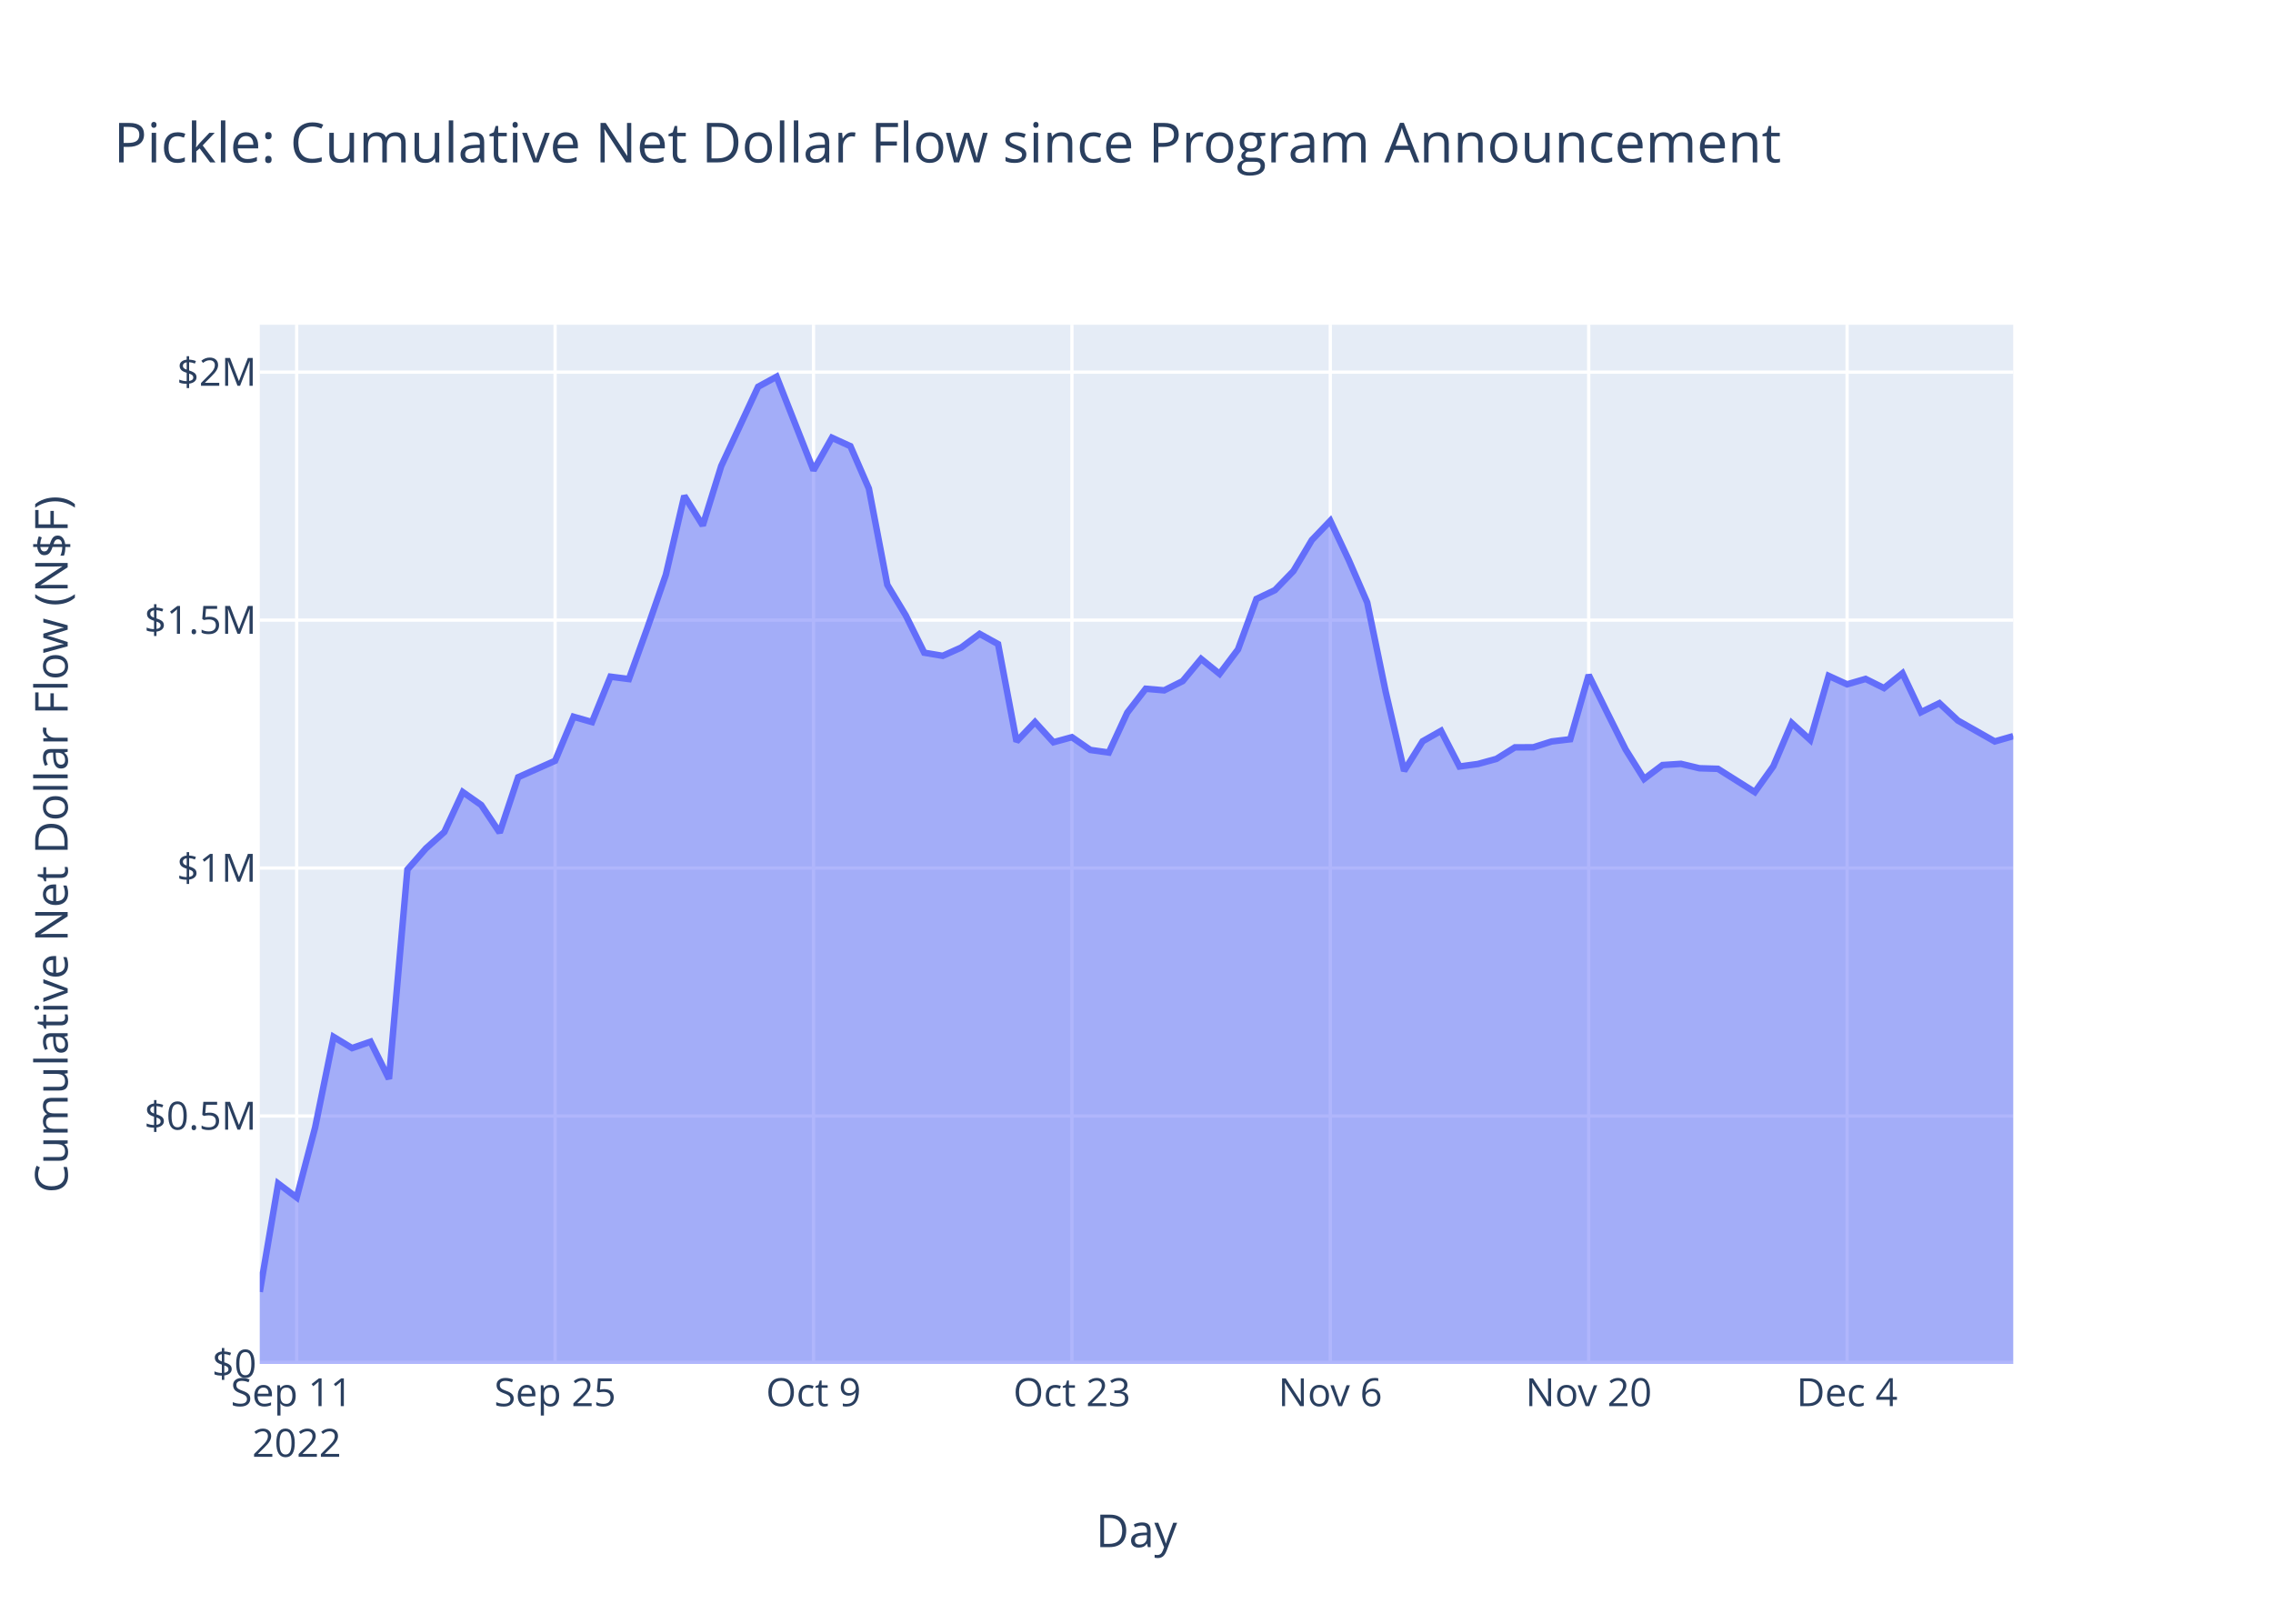
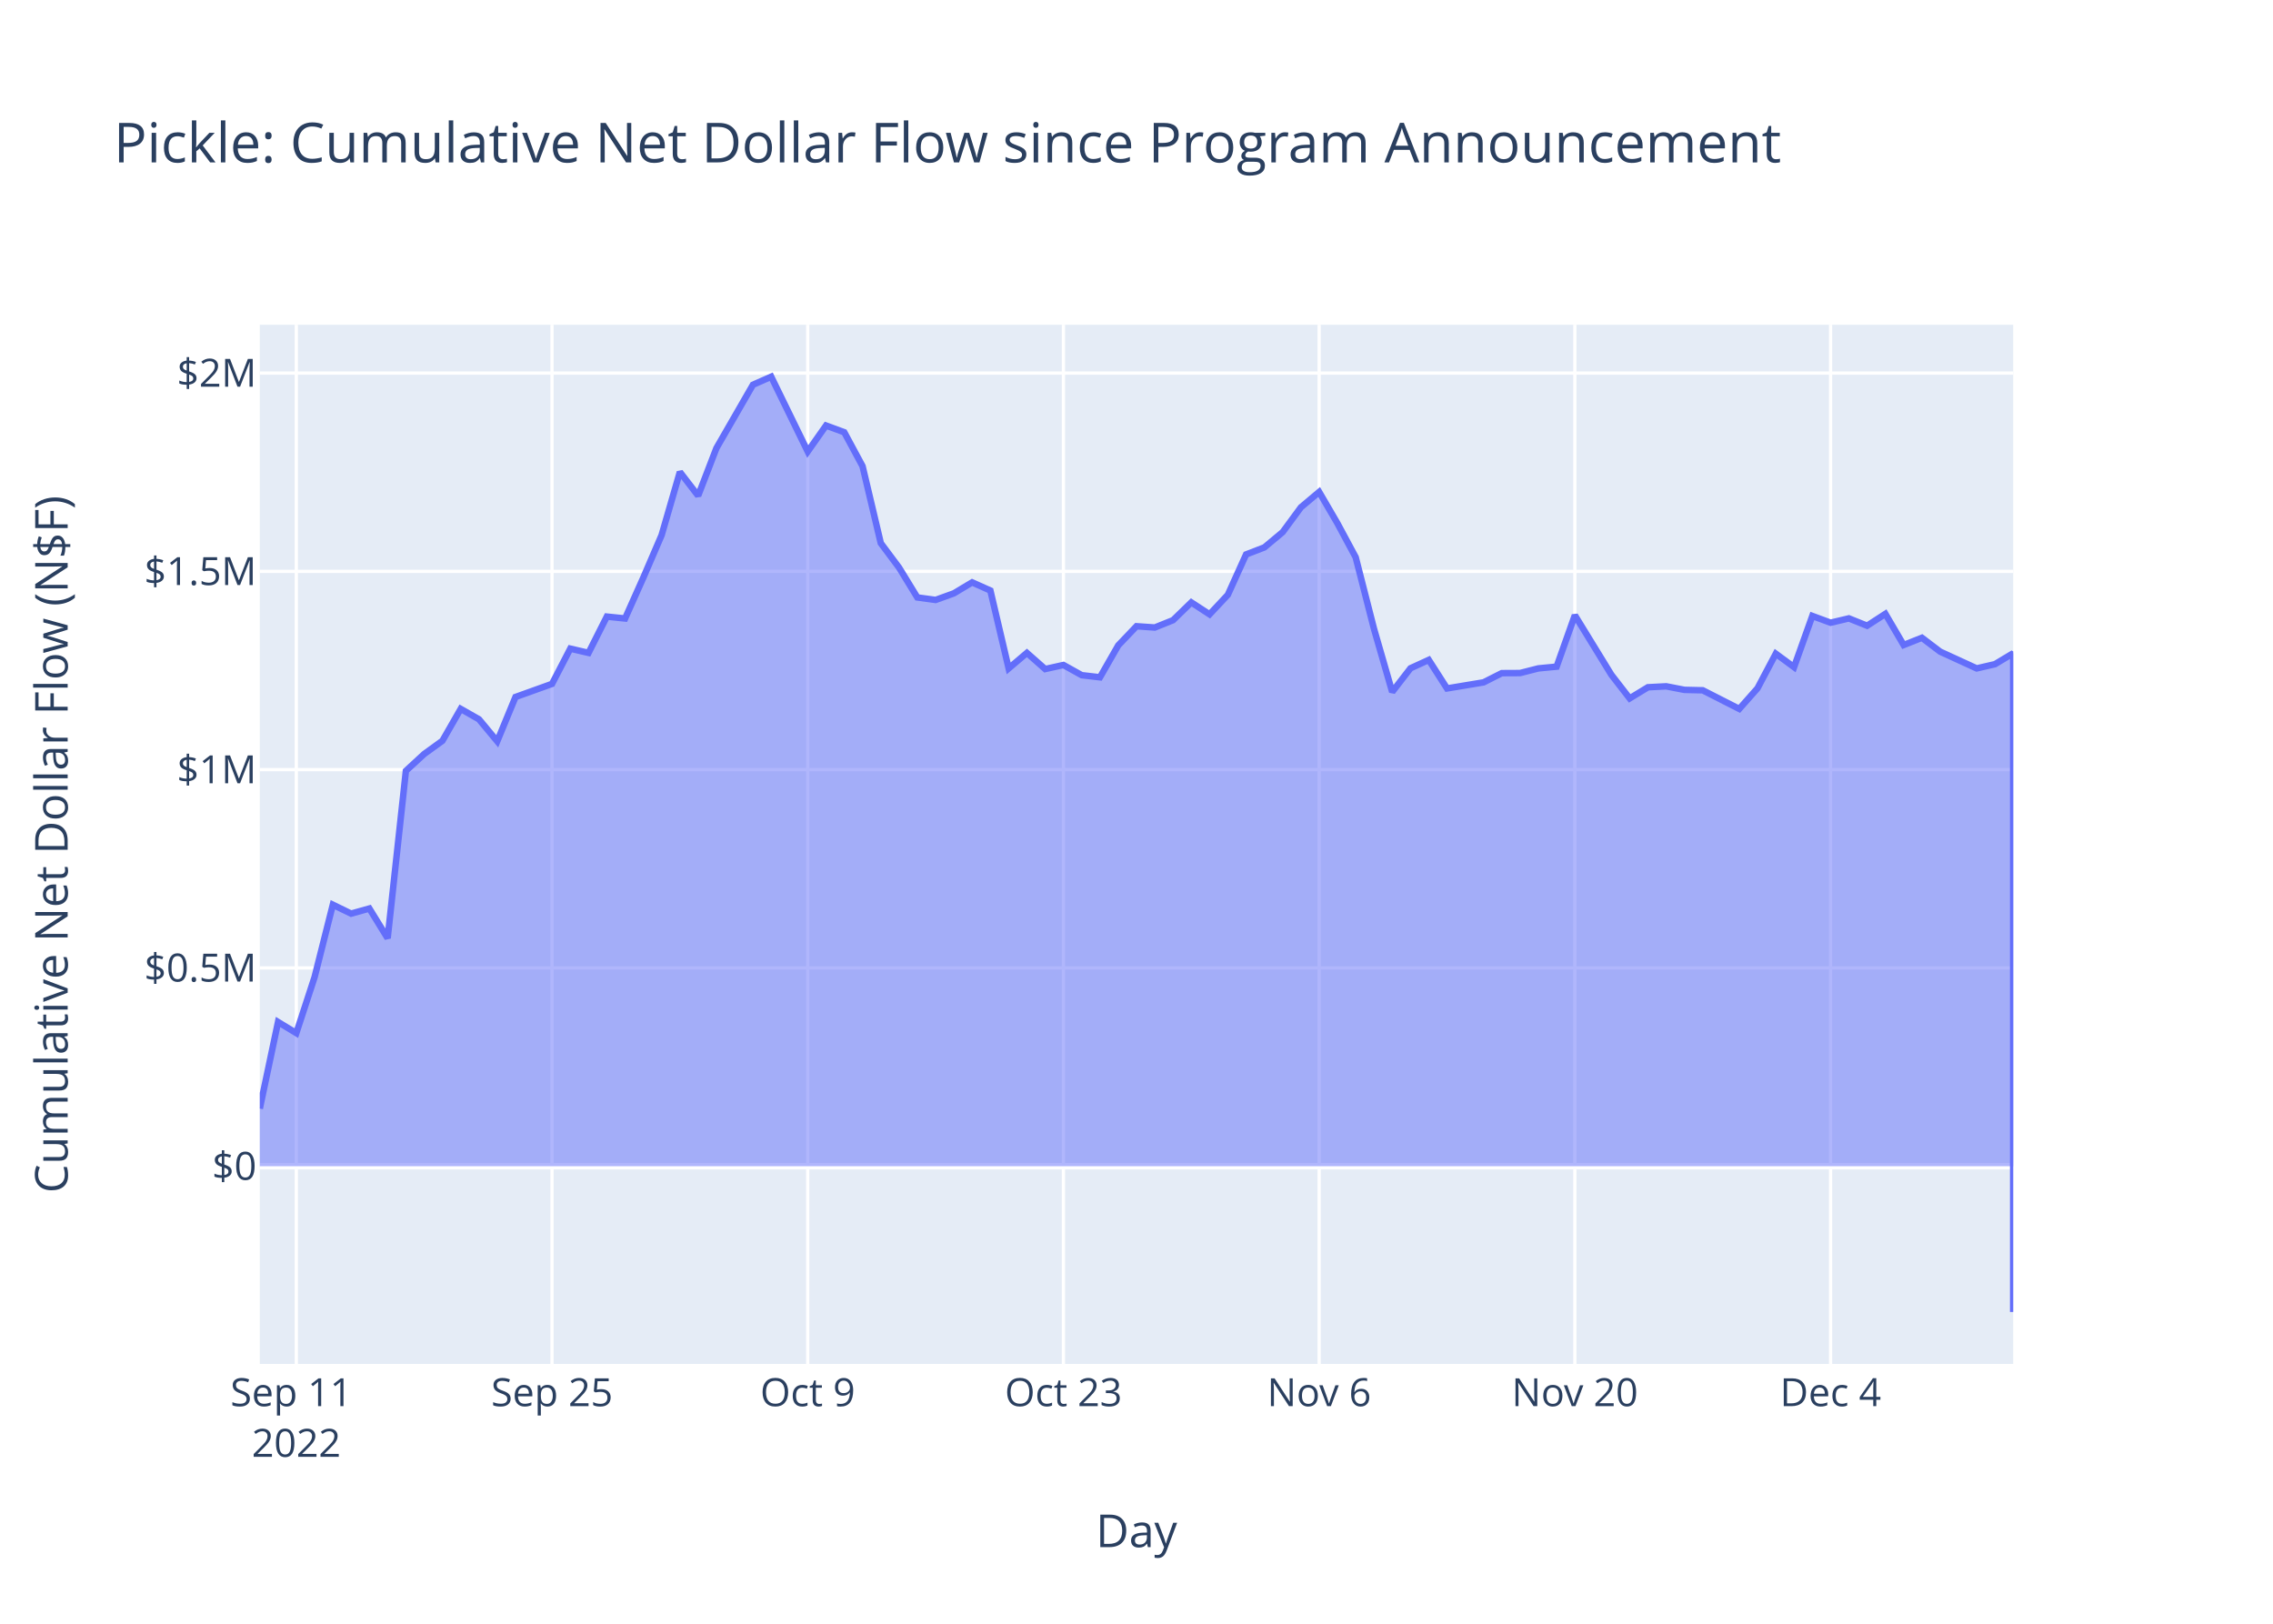
<svg xmlns="http://www.w3.org/2000/svg" class="main-svg" width="700" height="500" style="" viewBox="0 0 700 500">
  <rect x="0" y="0" width="700" height="500" style="fill: rgb(255, 255, 255); fill-opacity: 1;" />
-   <defs id="defs-435908">
+   <defs id="defs-3716bc">
    <g class="clips">
-       <clipPath id="clip435908xyplot" class="plotclip">
+       <clipPath id="clip3716bcxyplot" class="plotclip">
        <rect width="540" height="320" />
      </clipPath>
-       <clipPath class="axesclip" id="clip435908x">
+       <clipPath class="axesclip" id="clip3716bcx">
        <rect x="80" y="0" width="540" height="500" />
      </clipPath>
-       <clipPath class="axesclip" id="clip435908y">
+       <clipPath class="axesclip" id="clip3716bcy">
        <rect x="0" y="100" width="700" height="320" />
      </clipPath>
-       <clipPath class="axesclip" id="clip435908xy">
+       <clipPath class="axesclip" id="clip3716bcxy">
        <rect x="80" y="100" width="540" height="320" />
      </clipPath>
    </g>
    <g class="gradients" />
    <g class="patterns" />
  </defs>
  <g class="bglayer">
    <rect class="bg" x="80" y="100" width="540" height="320" style="fill: rgb(229, 236, 246); fill-opacity: 1; stroke-width: 0;" />
  </g>
  <g class="layer-below">
    <g class="imagelayer" />
    <g class="shapelayer" />
  </g>
  <g class="cartesianlayer">
    <g class="subplot xy">
      <g class="layer-subplot">
        <g class="shapelayer" />
        <g class="imagelayer" />
      </g>
      <g class="minor-gridlayer">
        <g class="x" />
        <g class="y" />
      </g>
      <g class="gridlayer">
        <g class="x">
-           <path class="xgrid crisp" transform="translate(91.37,0)" d="M0,100v320" style="stroke: rgb(255, 255, 255); stroke-opacity: 1; stroke-width: 1px;" />
-           <path class="xgrid crisp" transform="translate(170.95,0)" d="M0,100v320" style="stroke: rgb(255, 255, 255); stroke-opacity: 1; stroke-width: 1px;" />
-           <path class="xgrid crisp" transform="translate(250.53,0)" d="M0,100v320" style="stroke: rgb(255, 255, 255); stroke-opacity: 1; stroke-width: 1px;" />
-           <path class="xgrid crisp" transform="translate(330.11,0)" d="M0,100v320" style="stroke: rgb(255, 255, 255); stroke-opacity: 1; stroke-width: 1px;" />
-           <path class="xgrid crisp" transform="translate(409.68,0)" d="M0,100v320" style="stroke: rgb(255, 255, 255); stroke-opacity: 1; stroke-width: 1px;" />
-           <path class="xgrid crisp" transform="translate(489.26,0)" d="M0,100v320" style="stroke: rgb(255, 255, 255); stroke-opacity: 1; stroke-width: 1px;" />
-           <path class="xgrid crisp" transform="translate(568.84,0)" d="M0,100v320" style="stroke: rgb(255, 255, 255); stroke-opacity: 1; stroke-width: 1px;" />
+           <path class="xgrid crisp" transform="translate(91.25,0)" d="M0,100v320" style="stroke: rgb(255, 255, 255); stroke-opacity: 1; stroke-width: 1px;" />
+           <path class="xgrid crisp" transform="translate(170,0)" d="M0,100v320" style="stroke: rgb(255, 255, 255); stroke-opacity: 1; stroke-width: 1px;" />
+           <path class="xgrid crisp" transform="translate(248.75,0)" d="M0,100v320" style="stroke: rgb(255, 255, 255); stroke-opacity: 1; stroke-width: 1px;" />
+           <path class="xgrid crisp" transform="translate(327.5,0)" d="M0,100v320" style="stroke: rgb(255, 255, 255); stroke-opacity: 1; stroke-width: 1px;" />
+           <path class="xgrid crisp" transform="translate(406.25,0)" d="M0,100v320" style="stroke: rgb(255, 255, 255); stroke-opacity: 1; stroke-width: 1px;" />
+           <path class="xgrid crisp" transform="translate(485,0)" d="M0,100v320" style="stroke: rgb(255, 255, 255); stroke-opacity: 1; stroke-width: 1px;" />
+           <path class="xgrid crisp" transform="translate(563.75,0)" d="M0,100v320" style="stroke: rgb(255, 255, 255); stroke-opacity: 1; stroke-width: 1px;" />
        </g>
        <g class="y">
-           <path class="ygrid crisp" transform="translate(0,343.65)" d="M80,0h540" style="stroke: rgb(255, 255, 255); stroke-opacity: 1; stroke-width: 1px;" />
-           <path class="ygrid crisp" transform="translate(0,267.3)" d="M80,0h540" style="stroke: rgb(255, 255, 255); stroke-opacity: 1; stroke-width: 1px;" />
-           <path class="ygrid crisp" transform="translate(0,190.95)" d="M80,0h540" style="stroke: rgb(255, 255, 255); stroke-opacity: 1; stroke-width: 1px;" />
-           <path class="ygrid crisp" transform="translate(0,114.59)" d="M80,0h540" style="stroke: rgb(255, 255, 255); stroke-opacity: 1; stroke-width: 1px;" />
+           <path class="ygrid crisp" transform="translate(0,298.05)" d="M80,0h540" style="stroke: rgb(255, 255, 255); stroke-opacity: 1; stroke-width: 1px;" />
+           <path class="ygrid crisp" transform="translate(0,236.99)" d="M80,0h540" style="stroke: rgb(255, 255, 255); stroke-opacity: 1; stroke-width: 1px;" />
+           <path class="ygrid crisp" transform="translate(0,175.94)" d="M80,0h540" style="stroke: rgb(255, 255, 255); stroke-opacity: 1; stroke-width: 1px;" />
+           <path class="ygrid crisp" transform="translate(0,114.88)" d="M80,0h540" style="stroke: rgb(255, 255, 255); stroke-opacity: 1; stroke-width: 1px;" />
        </g>
      </g>
      <g class="zerolinelayer">
-         <path class="yzl zl crisp" transform="translate(0,420)" d="M80,0h540" style="stroke: rgb(255, 255, 255); stroke-opacity: 1; stroke-width: 2px;" />
+         <path class="yzl zl crisp" transform="translate(0,359.11)" d="M80,0h540" style="stroke: rgb(255, 255, 255); stroke-opacity: 1; stroke-width: 2px;" />
      </g>
      <path class="xlines-below" />
      <path class="ylines-below" />
      <g class="overlines-below" />
      <g class="xaxislayer-below" />
      <g class="yaxislayer-below" />
      <g class="overaxes-below" />
-       <g class="plot" transform="translate(80,100)" clip-path="url(#clip435908xyplot)">
+       <g class="plot" transform="translate(80,100)" clip-path="url(#clip3716bcxyplot)">
        <g class="scatterlayer mlayer">
-           <g class="trace scatter trace5fa3cd" style="stroke-miterlimit: 2;">
+           <g class="trace scatter trace43151e" style="stroke-miterlimit: 2;">
            <g class="fills">
              <g>
-                 <path class="js-fill" d="M540,320L0,320L0,297.8L5.68,264.46L11.37,268.74L17.05,247.18L22.74,219.3L28.42,222.74L34.11,220.77L39.79,232.22L45.47,167.76L51.16,161.27L56.84,156.19L62.53,143.91L68.21,147.9L73.89,156.38L79.58,139.33L90.95,134.27L96.63,120.71L102.32,122.34L108,108.37L113.68,109.1L119.37,93.35L125.05,77.01L130.74,52.69L136.42,61.81L142.11,43.51L153.47,19.1L159.16,16L170.53,44.82L176.21,34.8L181.89,37.39L187.58,50.45L193.26,80.08L198.95,89.51L204.63,100.99L210.32,101.95L216,99.41L221.68,95.19L227.37,98.33L233.05,128.32L238.74,122.35L244.42,128.56L250.11,127L255.79,130.93L261.47,131.73L267.16,119.44L272.84,112.09L278.53,112.58L284.21,109.74L289.89,102.9L295.58,107.5L301.26,99.98L306.95,84.43L312.63,81.72L318.32,75.85L324,66.3L329.68,60.37L335.37,72.46L341.05,85.53L346.74,113.04L352.42,137.37L358.11,128.27L363.79,125.05L369.47,136.03L375.16,135.25L380.84,133.69L386.53,130.14L392.21,130.11L397.89,128.31L403.58,127.64L409.26,107.86L414.95,119.42L420.63,130.78L426.32,139.86L432,135.58L437.68,135.21L443.37,136.57L449.05,136.74L460.42,143.91L466.11,135.96L471.79,122.65L477.47,127.83L483.16,108.12L488.84,110.72L494.53,109.06L500.21,111.88L505.89,107.32L511.58,119.31L517.26,116.53L522.95,121.87L534.32,128.31L540,126.68" style="fill: rgb(99, 110, 250); fill-opacity: 0.5; stroke-width: 0;" />
+                 <path class="js-fill" d="M540,259.11L0,259.11L0,241.36L5.63,214.7L11.25,218.12L16.88,200.88L22.5,178.59L28.13,181.33L33.75,179.76L39.38,188.91L45,137.37L50.63,132.18L56.25,128.11L61.88,118.29L67.5,121.49L73.13,128.26L78.75,114.63L90,110.59L95.63,99.74L101.25,101.04L106.88,89.87L112.5,90.45L118.13,77.85L123.75,64.79L129.38,45.34L135,52.64L140.63,38L151.88,18.48L157.5,16L168.75,39.04L174.38,31.04L180,33.1L185.63,43.55L191.25,67.25L196.88,74.79L202.5,83.97L208.13,84.74L213.75,82.71L219.38,79.33L225,81.84L230.63,105.82L236.25,101.05L241.88,106.02L247.5,104.77L253.13,107.91L258.75,108.56L264.38,98.73L270,92.84L275.63,93.23L281.25,90.97L286.88,85.5L292.5,89.17L298.13,83.16L303.75,70.73L309.38,68.56L315,63.87L320.63,56.22L326.25,51.49L331.88,61.15L337.5,71.6L343.13,93.61L348.75,113.06L354.38,105.78L360,103.21L365.63,111.99L376.88,110.12L382.5,107.28L388.13,107.25L393.75,105.82L399.38,105.28L405,89.46L416.25,107.79L421.88,115.05L427.5,111.63L433.13,111.34L438.75,112.43L444.38,112.56L455.63,118.29L461.25,111.94L466.88,101.29L472.5,105.43L478.13,89.67L483.75,91.75L489.38,90.42L495,92.68L500.63,89.03L506.25,98.62L511.88,96.39L517.5,100.66L528.75,105.82L534.38,104.52L540,101.15L540,304" style="fill: rgb(99, 110, 250); fill-opacity: 0.5; stroke-width: 0;" />
              </g>
            </g>
            <g class="errorbars" />
            <g class="lines">
-               <path class="js-line" d="M0,297.8L5.68,264.46L11.37,268.74L17.05,247.18L22.74,219.3L28.42,222.74L34.11,220.77L39.79,232.22L45.47,167.76L51.16,161.27L56.84,156.19L62.53,143.91L68.21,147.9L73.89,156.38L79.58,139.33L90.95,134.27L96.63,120.71L102.32,122.34L108,108.37L113.68,109.1L119.37,93.35L125.05,77.01L130.74,52.69L136.42,61.81L142.11,43.51L153.47,19.1L159.16,16L170.53,44.82L176.21,34.8L181.89,37.39L187.58,50.45L193.26,80.08L198.95,89.51L204.63,100.99L210.32,101.95L216,99.41L221.68,95.19L227.37,98.33L233.05,128.32L238.74,122.35L244.42,128.56L250.11,127L255.79,130.93L261.47,131.73L267.16,119.44L272.84,112.09L278.53,112.58L284.21,109.74L289.89,102.9L295.58,107.5L301.26,99.98L306.95,84.43L312.63,81.72L318.32,75.85L324,66.3L329.68,60.37L335.37,72.46L341.05,85.53L346.74,113.04L352.42,137.37L358.11,128.27L363.79,125.05L369.47,136.03L375.16,135.25L380.84,133.69L386.53,130.14L392.21,130.11L397.89,128.31L403.58,127.64L409.26,107.86L414.95,119.42L420.63,130.78L426.32,139.86L432,135.58L437.68,135.21L443.37,136.57L449.05,136.74L460.42,143.91L466.11,135.96L471.79,122.65L477.47,127.83L483.16,108.12L488.84,110.72L494.53,109.06L500.21,111.88L505.89,107.32L511.58,119.31L517.26,116.53L522.95,121.87L534.32,128.31L540,126.68" style="vector-effect: non-scaling-stroke; fill: none; stroke: rgb(99, 110, 250); stroke-opacity: 1; stroke-width: 2px; opacity: 1;" />
+               <path class="js-line" d="M0,241.36L5.63,214.7L11.25,218.12L16.88,200.88L22.5,178.59L28.13,181.33L33.75,179.76L39.38,188.91L45,137.37L50.63,132.18L56.25,128.11L61.88,118.29L67.5,121.49L73.13,128.26L78.75,114.63L90,110.59L95.63,99.74L101.25,101.04L106.88,89.87L112.5,90.45L118.13,77.85L123.75,64.79L129.38,45.34L135,52.64L140.63,38L151.88,18.48L157.5,16L168.75,39.04L174.38,31.04L180,33.1L185.63,43.55L191.25,67.25L196.88,74.79L202.5,83.97L208.13,84.74L213.75,82.71L219.38,79.33L225,81.84L230.63,105.82L236.25,101.05L241.88,106.02L247.5,104.77L253.13,107.91L258.75,108.56L264.38,98.73L270,92.84L275.63,93.23L281.25,90.97L286.88,85.5L292.5,89.17L298.13,83.16L303.75,70.73L309.38,68.56L315,63.87L320.63,56.22L326.25,51.49L331.88,61.15L337.5,71.6L343.13,93.61L348.75,113.06L354.38,105.78L360,103.21L365.63,111.99L376.88,110.12L382.5,107.28L388.13,107.25L393.75,105.82L399.38,105.28L405,89.46L416.25,107.79L421.88,115.05L427.5,111.63L433.13,111.34L438.75,112.43L444.38,112.56L455.63,118.29L461.25,111.94L466.88,101.29L472.5,105.43L478.13,89.67L483.75,91.75L489.38,90.42L495,92.68L500.63,89.03L506.25,98.62L511.88,96.39L517.5,100.66L528.75,105.82L534.38,104.52L540,101.15L540,304" style="vector-effect: non-scaling-stroke; fill: none; stroke: rgb(99, 110, 250); stroke-opacity: 1; stroke-width: 2px; opacity: 1;" />
            </g>
            <g class="points" />
            <g class="text" />
          </g>
        </g>
      </g>
      <g class="overplot" />
      <path class="xlines-above crisp" d="M0,0" style="fill: none;" />
      <path class="ylines-above crisp" d="M0,0" style="fill: none;" />
      <g class="overlines-above" />
      <g class="xaxislayer-above">
        <g class="xtick">
-           <text text-anchor="middle" x="0" y="433" transform="translate(91.37,0)" style="font-family: 'Open Sans', verdana, arial, sans-serif; font-size: 12px; fill: rgb(42, 63, 95); fill-opacity: 1; white-space: pre; opacity: 1;">
+           <text text-anchor="middle" x="0" y="433" transform="translate(91.25,0)" style="font-family: 'Open Sans', verdana, arial, sans-serif; font-size: 12px; fill: rgb(42, 63, 95); fill-opacity: 1; white-space: pre; opacity: 1;">
            <tspan class="line" dy="0em" x="0" y="433">Sep 11</tspan>
            <tspan class="line" dy="1.3em" x="0" y="433">2022</tspan>
          </text>
        </g>
        <g class="xtick">
-           <text text-anchor="middle" x="0" y="433" style="font-family: 'Open Sans', verdana, arial, sans-serif; font-size: 12px; fill: rgb(42, 63, 95); fill-opacity: 1; white-space: pre; opacity: 1;" transform="translate(170.95,0)">Sep 25</text>
+           <text text-anchor="middle" x="0" y="433" style="font-family: 'Open Sans', verdana, arial, sans-serif; font-size: 12px; fill: rgb(42, 63, 95); fill-opacity: 1; white-space: pre; opacity: 1;" transform="translate(170,0)">Sep 25</text>
        </g>
        <g class="xtick">
-           <text text-anchor="middle" x="0" y="433" style="font-family: 'Open Sans', verdana, arial, sans-serif; font-size: 12px; fill: rgb(42, 63, 95); fill-opacity: 1; white-space: pre; opacity: 1;" transform="translate(250.53,0)">Oct 9</text>
+           <text text-anchor="middle" x="0" y="433" style="font-family: 'Open Sans', verdana, arial, sans-serif; font-size: 12px; fill: rgb(42, 63, 95); fill-opacity: 1; white-space: pre; opacity: 1;" transform="translate(248.75,0)">Oct 9</text>
        </g>
        <g class="xtick">
-           <text text-anchor="middle" x="0" y="433" style="font-family: 'Open Sans', verdana, arial, sans-serif; font-size: 12px; fill: rgb(42, 63, 95); fill-opacity: 1; white-space: pre; opacity: 1;" transform="translate(330.11,0)">Oct 23</text>
+           <text text-anchor="middle" x="0" y="433" style="font-family: 'Open Sans', verdana, arial, sans-serif; font-size: 12px; fill: rgb(42, 63, 95); fill-opacity: 1; white-space: pre; opacity: 1;" transform="translate(327.5,0)">Oct 23</text>
        </g>
        <g class="xtick">
-           <text text-anchor="middle" x="0" y="433" style="font-family: 'Open Sans', verdana, arial, sans-serif; font-size: 12px; fill: rgb(42, 63, 95); fill-opacity: 1; white-space: pre; opacity: 1;" transform="translate(409.68,0)">Nov 6</text>
+           <text text-anchor="middle" x="0" y="433" style="font-family: 'Open Sans', verdana, arial, sans-serif; font-size: 12px; fill: rgb(42, 63, 95); fill-opacity: 1; white-space: pre; opacity: 1;" transform="translate(406.25,0)">Nov 6</text>
        </g>
        <g class="xtick">
-           <text text-anchor="middle" x="0" y="433" style="font-family: 'Open Sans', verdana, arial, sans-serif; font-size: 12px; fill: rgb(42, 63, 95); fill-opacity: 1; white-space: pre; opacity: 1;" transform="translate(489.26,0)">Nov 20</text>
+           <text text-anchor="middle" x="0" y="433" style="font-family: 'Open Sans', verdana, arial, sans-serif; font-size: 12px; fill: rgb(42, 63, 95); fill-opacity: 1; white-space: pre; opacity: 1;" transform="translate(485,0)">Nov 20</text>
        </g>
        <g class="xtick">
-           <text text-anchor="middle" x="0" y="433" style="font-family: 'Open Sans', verdana, arial, sans-serif; font-size: 12px; fill: rgb(42, 63, 95); fill-opacity: 1; white-space: pre; opacity: 1;" transform="translate(568.84,0)">Dec 4</text>
+           <text text-anchor="middle" x="0" y="433" style="font-family: 'Open Sans', verdana, arial, sans-serif; font-size: 12px; fill: rgb(42, 63, 95); fill-opacity: 1; white-space: pre; opacity: 1;" transform="translate(563.75,0)">Dec 4</text>
        </g>
      </g>
      <g class="yaxislayer-above">
        <g class="ytick">
-           <text text-anchor="end" x="79" y="4.2" transform="translate(0,420)" style="font-family: 'Open Sans', verdana, arial, sans-serif; font-size: 12px; fill: rgb(42, 63, 95); fill-opacity: 1; white-space: pre; opacity: 1;">$0</text>
+           <text text-anchor="end" x="79" y="4.2" transform="translate(0,359.11)" style="font-family: 'Open Sans', verdana, arial, sans-serif; font-size: 12px; fill: rgb(42, 63, 95); fill-opacity: 1; white-space: pre; opacity: 1;">$0</text>
        </g>
        <g class="ytick">
-           <text text-anchor="end" x="79" y="4.2" style="font-family: 'Open Sans', verdana, arial, sans-serif; font-size: 12px; fill: rgb(42, 63, 95); fill-opacity: 1; white-space: pre; opacity: 1;" transform="translate(0,343.65)">$0.5M</text>
+           <text text-anchor="end" x="79" y="4.2" style="font-family: 'Open Sans', verdana, arial, sans-serif; font-size: 12px; fill: rgb(42, 63, 95); fill-opacity: 1; white-space: pre; opacity: 1;" transform="translate(0,298.05)">$0.5M</text>
        </g>
        <g class="ytick">
-           <text text-anchor="end" x="79" y="4.2" style="font-family: 'Open Sans', verdana, arial, sans-serif; font-size: 12px; fill: rgb(42, 63, 95); fill-opacity: 1; white-space: pre; opacity: 1;" transform="translate(0,267.3)">$1M</text>
+           <text text-anchor="end" x="79" y="4.2" style="font-family: 'Open Sans', verdana, arial, sans-serif; font-size: 12px; fill: rgb(42, 63, 95); fill-opacity: 1; white-space: pre; opacity: 1;" transform="translate(0,236.99)">$1M</text>
        </g>
        <g class="ytick">
-           <text text-anchor="end" x="79" y="4.2" style="font-family: 'Open Sans', verdana, arial, sans-serif; font-size: 12px; fill: rgb(42, 63, 95); fill-opacity: 1; white-space: pre; opacity: 1;" transform="translate(0,190.95)">$1.5M</text>
+           <text text-anchor="end" x="79" y="4.2" style="font-family: 'Open Sans', verdana, arial, sans-serif; font-size: 12px; fill: rgb(42, 63, 95); fill-opacity: 1; white-space: pre; opacity: 1;" transform="translate(0,175.94)">$1.5M</text>
        </g>
        <g class="ytick">
-           <text text-anchor="end" x="79" y="4.2" style="font-family: 'Open Sans', verdana, arial, sans-serif; font-size: 12px; fill: rgb(42, 63, 95); fill-opacity: 1; white-space: pre; opacity: 1;" transform="translate(0,114.59)">$2M</text>
+           <text text-anchor="end" x="79" y="4.2" style="font-family: 'Open Sans', verdana, arial, sans-serif; font-size: 12px; fill: rgb(42, 63, 95); fill-opacity: 1; white-space: pre; opacity: 1;" transform="translate(0,114.88)">$2M</text>
        </g>
      </g>
      <g class="overaxes-above" />
    </g>
  </g>
  <g class="polarlayer" />
  <g class="smithlayer" />
  <g class="ternarylayer" />
  <g class="geolayer" />
  <g class="funnelarealayer" />
  <g class="pielayer" />
  <g class="iciclelayer" />
  <g class="treemaplayer" />
  <g class="sunburstlayer" />
  <g class="glimages" />
-   <defs id="topdefs-435908">
+   <defs id="topdefs-3716bc">
    <g class="clips" />
  </defs>
  <g class="layer-above">
    <g class="imagelayer" />
    <g class="shapelayer" />
  </g>
  <g class="infolayer">
    <g class="g-gtitle">
      <text class="gtitle" x="35" y="50" text-anchor="start" dy="0em" style="font-family: 'Open Sans', verdana, arial, sans-serif; font-size: 17px; fill: rgb(42, 63, 95); opacity: 1; font-weight: normal; white-space: pre;">Pickle: Cumulative Net Dollar Flow since Program Announcement</text>
    </g>
    <g class="g-xtitle">
      <text class="xtitle" x="350" y="476.409" text-anchor="middle" style="font-family: 'Open Sans', verdana, arial, sans-serif; font-size: 14px; fill: rgb(42, 63, 95); opacity: 1; font-weight: normal; white-space: pre;">Day</text>
    </g>
    <g class="g-ytitle">
      <text class="ytitle" transform="rotate(-90,20.84063,260)" x="20.841" y="260" text-anchor="middle" style="font-family: 'Open Sans', verdana, arial, sans-serif; font-size: 14px; fill: rgb(42, 63, 95); opacity: 1; font-weight: normal; white-space: pre;">Cumulative Net Dollar Flow (N$F)</text>
    </g>
  </g>
</svg>
